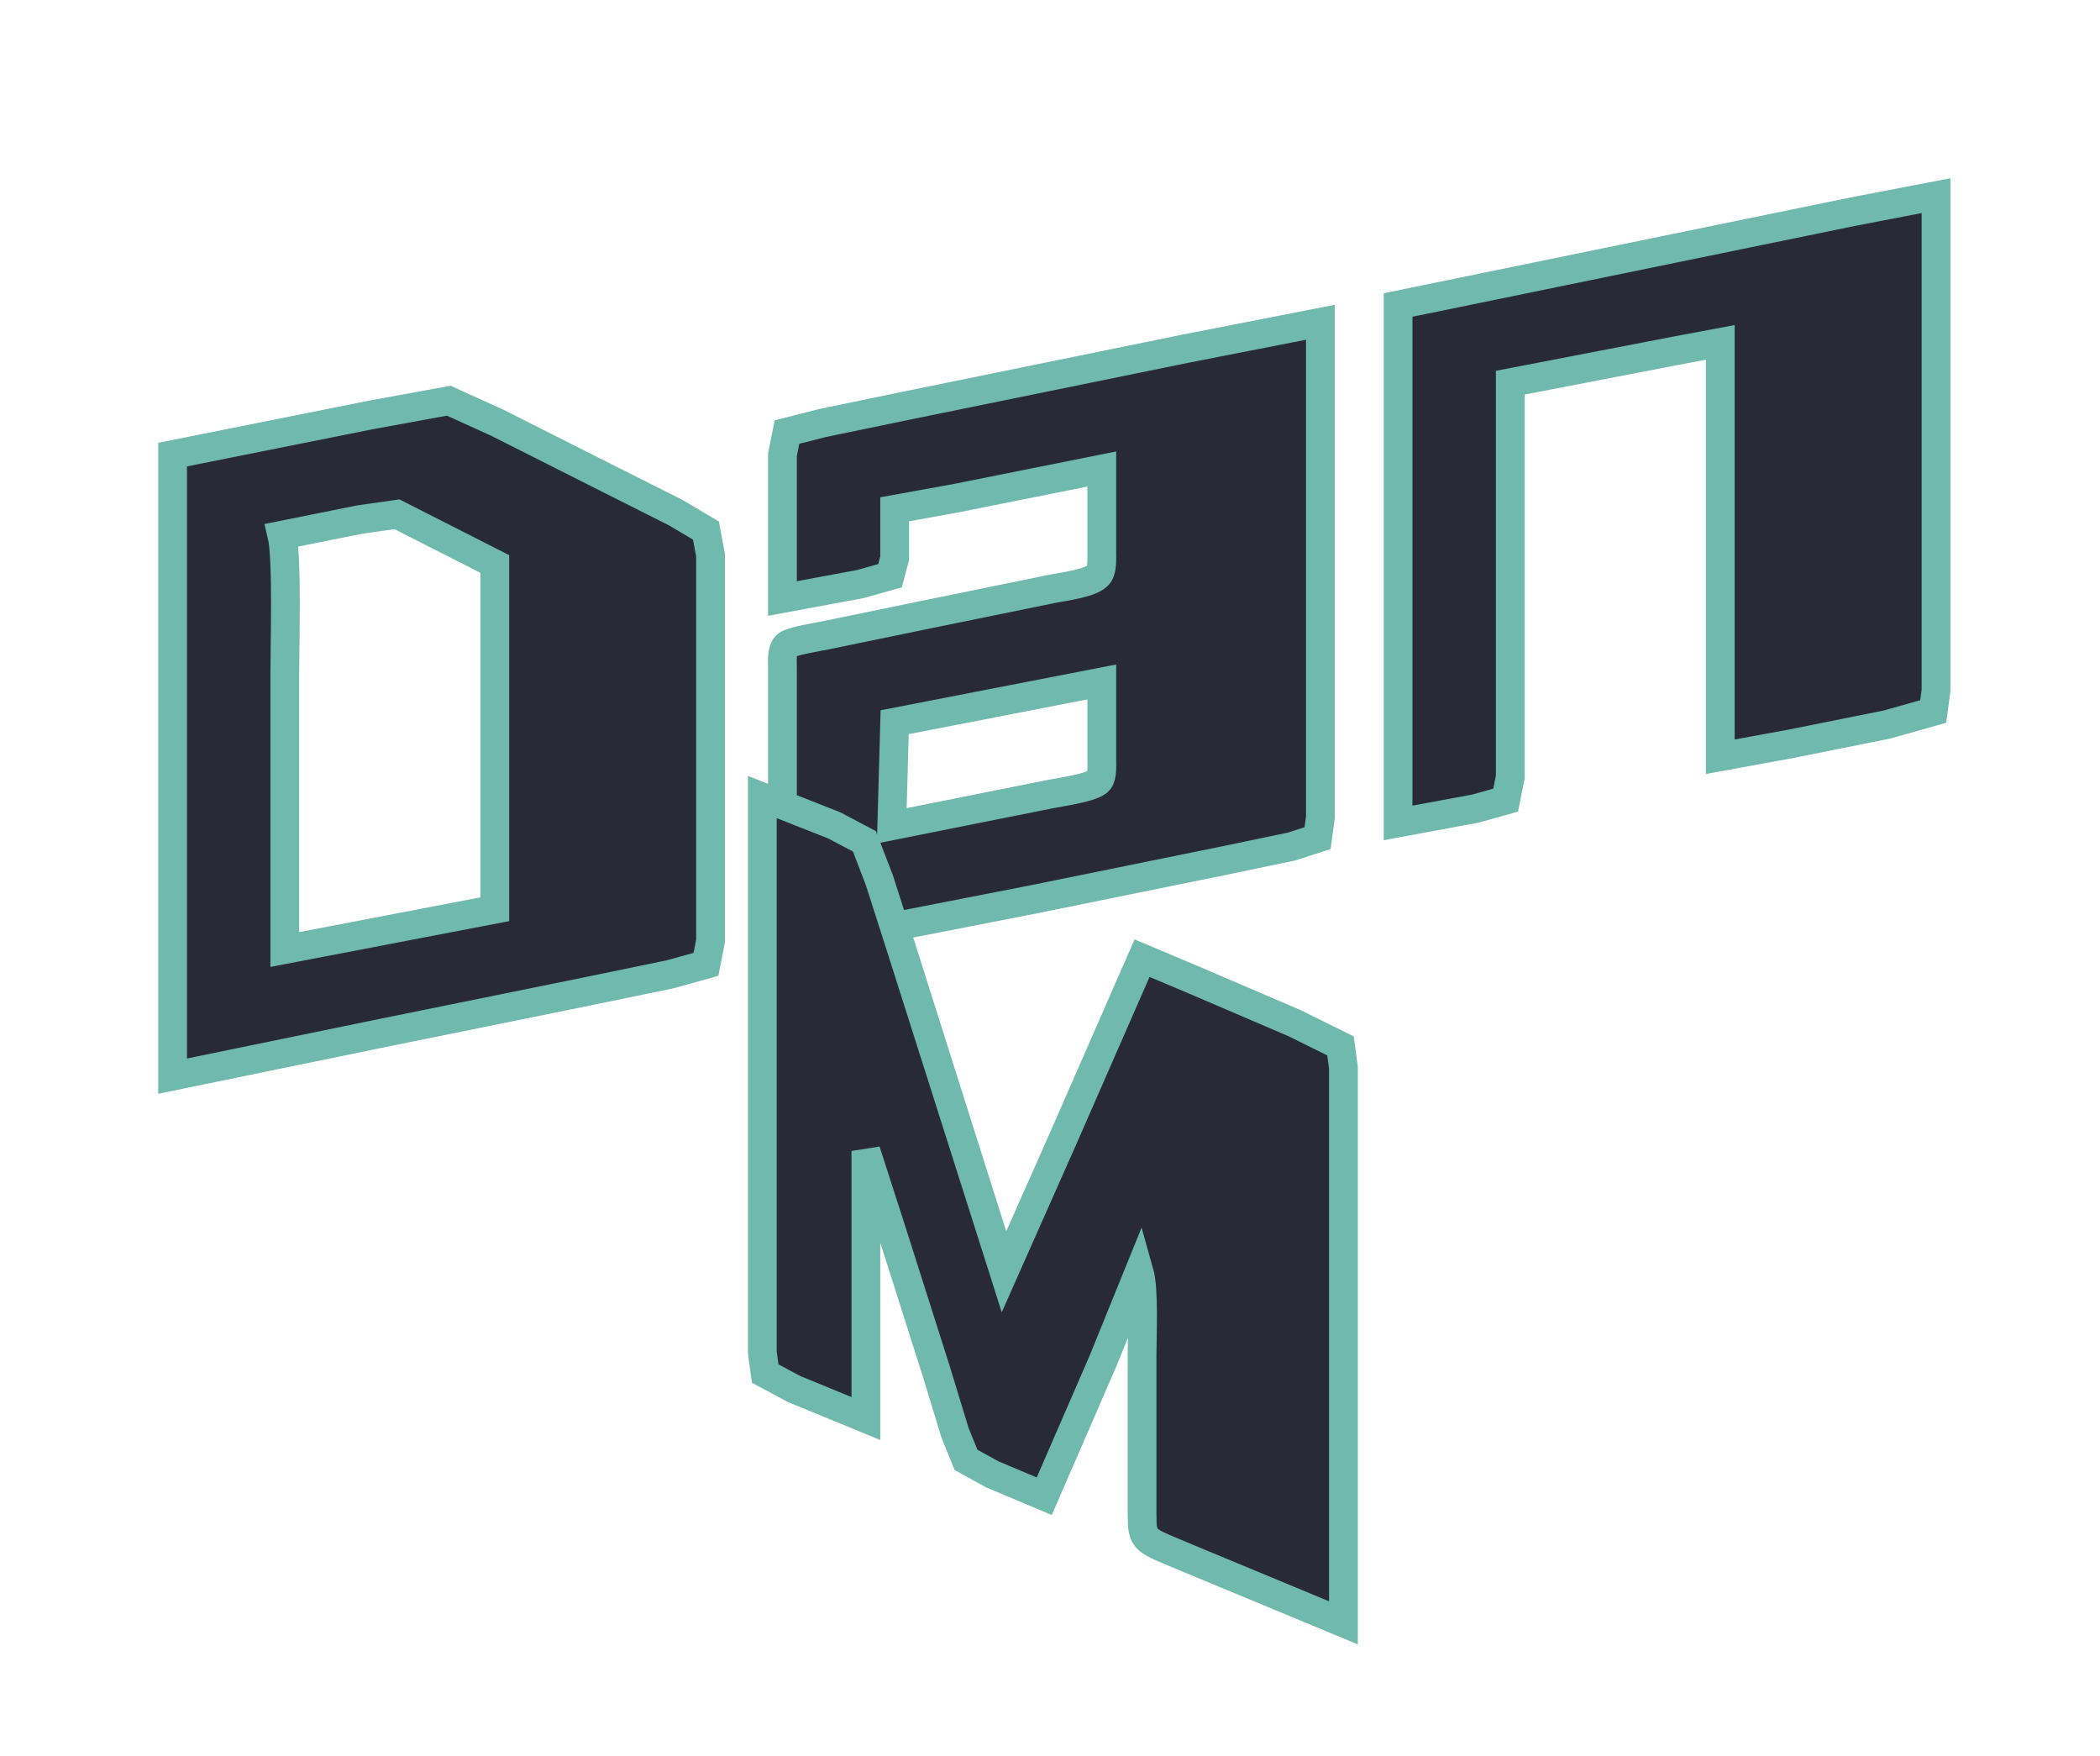
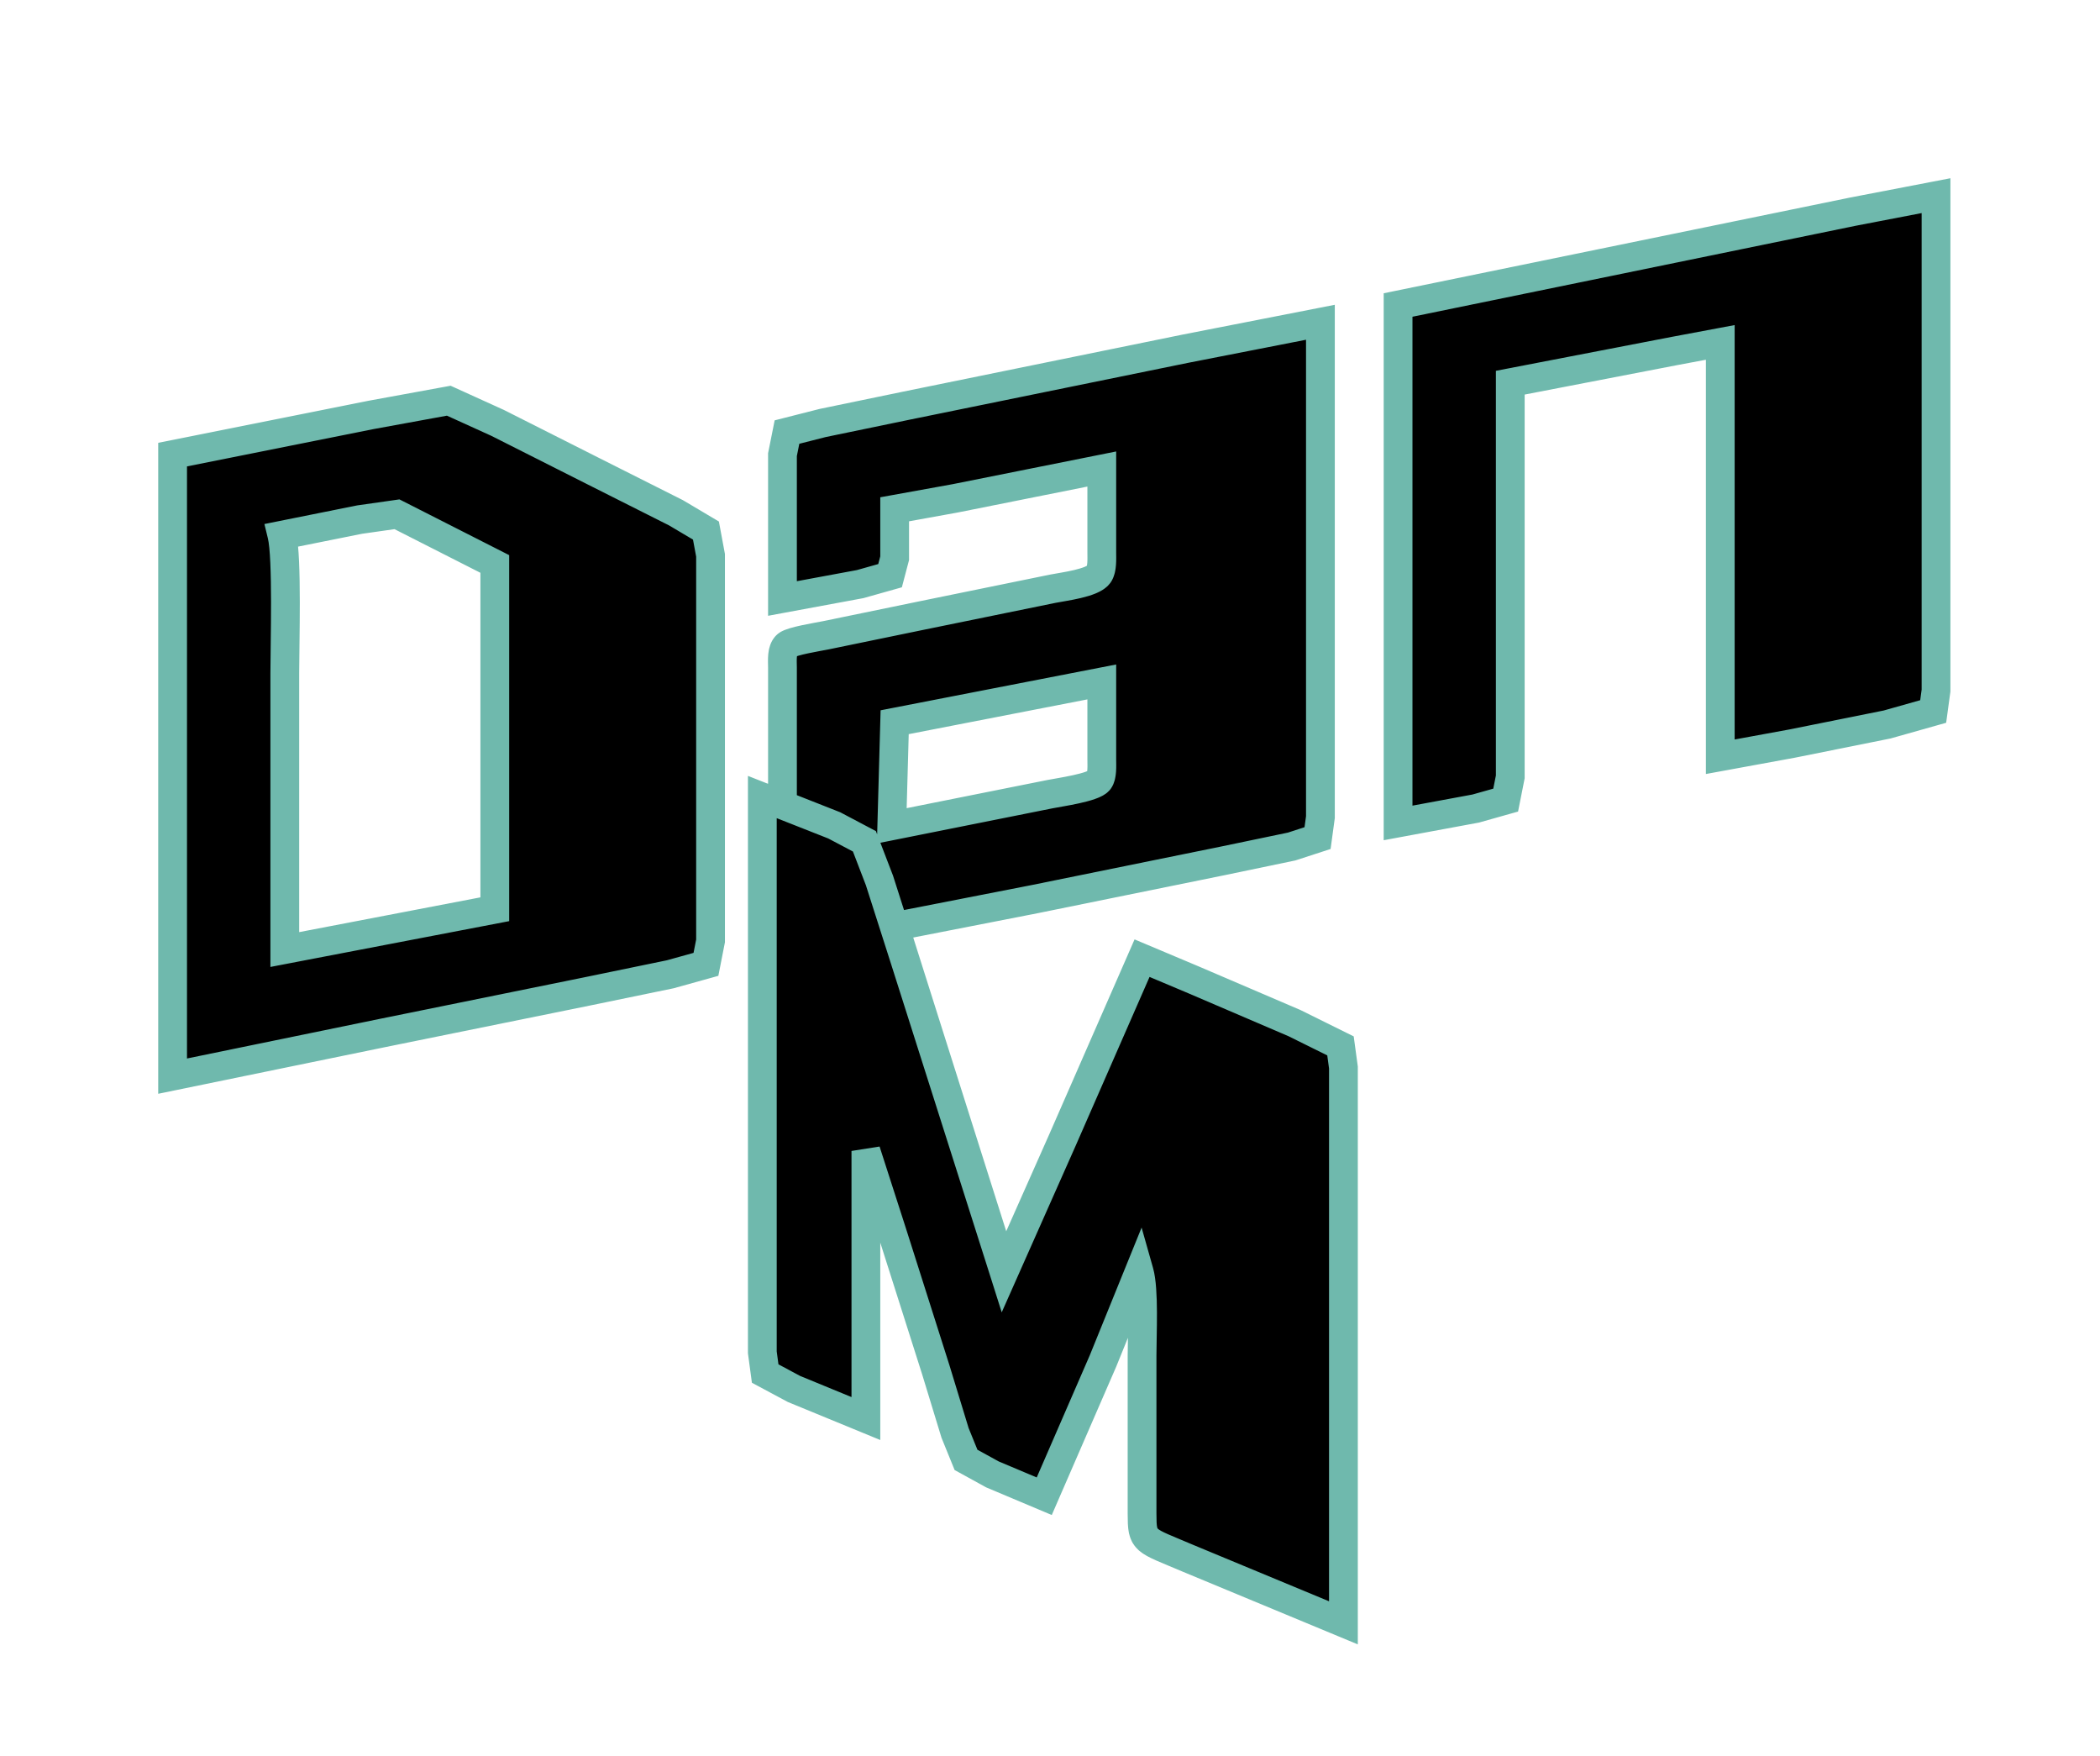
- <svg xmlns="http://www.w3.org/2000/svg" width="100%" height="100%" viewBox="0 0 730 610">
-   <path fill="#282b35" stroke="#6fb9ad" stroke-width="10" d="M 486.00,106.00            C 486.00,106.00 604.00,81.79 604.00,81.79              604.00,81.79 644.00,73.58 644.00,73.58              644.00,73.58 673.00,68.00 673.00,68.00              673.00,68.00 673.00,240.00 673.00,240.00              673.00,240.00 672.01,247.27 672.01,247.27              672.01,247.27 656.00,251.79 656.00,251.79              656.00,251.79 623.00,258.42 623.00,258.42              623.00,258.42 598.00,263.00 598.00,263.00              598.00,263.00 598.00,119.00 598.00,119.00              598.00,119.00 582.00,122.00 582.00,122.00              582.00,122.00 525.00,133.00 525.00,133.00              525.00,133.00 525.00,270.00 525.00,270.00              525.00,270.00 523.40,278.07 523.40,278.07              523.40,278.07 513.00,281.00 513.00,281.00              513.00,281.00 486.00,286.00 486.00,286.00              486.00,286.00 486.00,106.00 486.00,106.00 Z            M 272.00,208.00            C 272.00,208.00 272.00,158.00 272.00,158.00              272.00,158.00 273.57,150.16 273.57,150.16              273.57,150.16 286.00,147.00 286.00,147.00              286.00,147.00 315.00,141.00 315.00,141.00              315.00,141.00 412.00,121.20 412.00,121.20              412.00,121.20 459.00,112.00 459.00,112.00              459.00,112.00 459.00,284.00 459.00,284.00              459.00,284.00 458.01,291.27 458.01,291.27              458.01,291.27 449.00,294.20 449.00,294.20              449.00,294.20 425.00,299.20 425.00,299.20              425.00,299.20 360.00,312.42 360.00,312.42              360.00,312.42 311.00,322.00 311.00,322.00              311.00,322.00 323.98,363.00 323.98,363.00              323.98,363.00 349.00,442.00 349.00,442.00              349.00,442.00 369.42,396.00 369.42,396.00              369.42,396.00 397.00,333.00 397.00,333.00              397.00,333.00 415.00,340.58 415.00,340.58              415.00,340.58 450.00,355.58 450.00,355.58              450.00,355.58 465.98,363.49 465.98,363.49              465.98,363.49 467.00,371.00 467.00,371.00              467.00,371.00 467.00,564.00 467.00,564.00              467.00,564.00 413.00,541.58 413.00,541.58              397.56,534.99 397.02,536.06 397.00,526.00              397.00,526.00 397.00,471.00 397.00,471.00              397.00,463.65 397.80,448.35 396.00,442.00              396.00,442.00 383.42,473.00 383.42,473.00              383.42,473.00 363.00,520.00 363.00,520.00              363.00,520.00 345.00,512.42 345.00,512.42              345.00,512.42 335.81,507.37 335.81,507.37              335.81,507.37 332.00,498.00 332.00,498.00              332.00,498.00 325.28,476.00 325.28,476.00              325.28,476.00 310.02,428.00 310.02,428.00              310.02,428.00 301.00,400.00 301.00,400.00              301.00,400.00 301.00,493.00 301.00,493.00              301.00,493.00 276.00,482.72 276.00,482.72              276.00,482.72 265.99,477.36 265.99,477.36              265.99,477.36 265.00,470.00 265.00,470.00              265.00,470.00 265.00,277.00 265.00,277.00              265.00,277.00 272.00,279.00 272.00,279.00              272.00,279.00 272.00,232.00 272.00,232.00              272.00,229.64 271.58,225.80 273.57,224.16              275.25,222.77 284.36,221.33 287.00,220.80              287.00,220.80 320.00,214.00 320.00,214.00              320.00,214.00 366.00,204.60 366.00,204.60              369.76,203.85 379.89,202.66 381.98,199.57              383.22,197.74 383.00,194.18 383.00,192.00              383.00,192.00 383.00,163.00 383.00,163.00              383.00,163.00 332.00,173.20 332.00,173.20              332.00,173.20 311.00,177.00 311.00,177.00              311.00,177.00 311.00,194.00 311.00,194.00              311.00,194.00 309.40,200.07 309.40,200.07              309.40,200.07 299.00,203.00 299.00,203.00              299.00,203.00 272.00,208.00 272.00,208.00 Z            M 60.00,158.00            C 60.00,158.00 129.00,144.20 129.00,144.20              129.00,144.20 156.00,139.26 156.00,139.26              156.00,139.26 173.00,146.98 173.00,146.98              173.00,146.98 206.00,163.63 206.00,163.63              206.00,163.63 235.00,178.22 235.00,178.22              235.00,178.22 245.40,184.39 245.40,184.39              245.40,184.39 247.00,193.00 247.00,193.00              247.00,193.00 247.00,327.00 247.00,327.00              247.00,327.00 245.40,335.15 245.40,335.15              245.40,335.15 233.00,338.60 233.00,338.60              233.00,338.60 204.00,344.58 204.00,344.58              204.00,344.58 133.00,359.00 133.00,359.00              133.00,359.00 60.00,374.00 60.00,374.00              60.00,374.00 60.00,158.00 60.00,158.00 Z            M 172.00,196.00            C 172.00,196.00 138.00,178.73 138.00,178.73              138.00,178.73 125.00,180.58 125.00,180.58              125.00,180.58 98.00,186.00 98.00,186.00              99.91,193.86 99.00,223.91 99.00,234.00              99.00,234.00 99.00,330.00 99.00,330.00              99.00,330.00 172.00,316.00 172.00,316.00              172.00,316.00 172.00,196.00 172.00,196.00 Z            M 383.00,237.00            C 383.00,237.00 311.00,251.00 311.00,251.00              311.00,251.00 310.00,287.00 310.00,287.00              310.00,287.00 365.00,276.00 365.00,276.00              368.43,275.31 380.12,273.71 382.01,271.28              383.26,269.67 383.00,265.99 383.00,264.00              383.00,264.00 383.00,237.00 383.00,237.00 Z            M 265.00,277.00            C 265.00,277.00 290.00,286.85 290.00,286.85              290.00,286.85 300.49,292.39 300.49,292.39              300.49,292.39 305.72,306.00 305.72,306.00              305.72,306.00 314.67,334.00 314.67,334.00              314.67,334.00 349.00,442.00 349.00,442.00              349.00,442.00 369.42,396.00 369.42,396.00              369.42,396.00 397.00,333.00 397.00,333.00              397.00,333.00 415.00,340.58 415.00,340.58              415.00,340.58 450.00,355.58 450.00,355.58              450.00,355.58 465.98,363.49 465.98,363.49              465.98,363.49 467.00,371.00 467.00,371.00              467.00,371.00 467.00,564.00 467.00,564.00              467.00,564.00 413.00,541.58 413.00,541.58              397.56,534.99 397.02,536.06 397.00,526.00              397.00,526.00 397.00,471.00 397.00,471.00              397.00,463.65 397.80,448.35 396.00,442.00              396.00,442.00 383.42,473.00 383.42,473.00              383.42,473.00 363.00,520.00 363.00,520.00              363.00,520.00 345.00,512.42 345.00,512.42              345.00,512.42 335.81,507.37 335.81,507.37              335.81,507.37 332.00,498.00 332.00,498.00              332.00,498.00 325.28,476.00 325.28,476.00              325.28,476.00 310.02,428.00 310.02,428.00              310.02,428.00 301.00,400.00 301.00,400.00              301.00,400.00 301.00,493.00 301.00,493.00              301.00,493.00 276.00,482.72 276.00,482.72              276.00,482.72 265.99,477.36 265.99,477.36              265.99,477.36 265.00,470.00 265.00,470.00              265.00,470.00 265.00,277.00 265.00,277.00 Z" />
+ <svg xmlns="http://www.w3.org/2000/svg" width="100%" height="100%" viewBox="0 0 730 610" class="active">
+   <style>
+         #path {
+             stroke-dasharray: 5907.829px;            
+             animation: animate-logo 6s forwards;
+         }
+         @keyframes animate-logo {
+         0% {
+             stroke-dashoffset: 11815.657px;
+             fill: #50706b;
+         }
+         30% {
+             stroke-dashoffset: 11815.657px;
+             fill: transparent;
+         }
+         100% {
+             stroke-dashoffset: 5907.829px;
+             fill: transparent;
+         }
+     </style>
+   <path id="path" stroke="#6fb9ad" stroke-width="10" d="M 486.00,106.00            C 486.00,106.00 604.00,81.79 604.00,81.79              604.00,81.79 644.00,73.58 644.00,73.58              644.00,73.58 673.00,68.00 673.00,68.00              673.00,68.00 673.00,240.00 673.00,240.00              673.00,240.00 672.01,247.27 672.01,247.27              672.01,247.27 656.00,251.79 656.00,251.79              656.00,251.79 623.00,258.42 623.00,258.42              623.00,258.42 598.00,263.00 598.00,263.00              598.00,263.00 598.00,119.00 598.00,119.00              598.00,119.00 582.00,122.00 582.00,122.00              582.00,122.00 525.00,133.00 525.00,133.00              525.00,133.00 525.00,270.00 525.00,270.00              525.00,270.00 523.40,278.07 523.40,278.07              523.40,278.07 513.00,281.00 513.00,281.00              513.00,281.00 486.00,286.00 486.00,286.00              486.00,286.00 486.00,106.00 486.00,106.00 Z            M 272.00,208.00            C 272.00,208.00 272.00,158.00 272.00,158.00              272.00,158.00 273.57,150.16 273.57,150.16              273.57,150.16 286.00,147.00 286.00,147.00              286.00,147.00 315.00,141.00 315.00,141.00              315.00,141.00 412.00,121.20 412.00,121.20              412.00,121.20 459.00,112.00 459.00,112.00              459.00,112.00 459.00,284.00 459.00,284.00              459.00,284.00 458.01,291.27 458.01,291.27              458.01,291.27 449.00,294.20 449.00,294.20              449.00,294.20 425.00,299.20 425.00,299.20              425.00,299.20 360.00,312.42 360.00,312.42              360.00,312.42 311.00,322.00 311.00,322.00              311.00,322.00 323.98,363.00 323.98,363.00              323.98,363.00 349.00,442.00 349.00,442.00              349.00,442.00 369.42,396.00 369.42,396.00              369.42,396.00 397.00,333.00 397.00,333.00              397.00,333.00 415.00,340.58 415.00,340.58              415.00,340.58 450.00,355.58 450.00,355.58              450.00,355.58 465.98,363.49 465.98,363.49              465.98,363.49 467.00,371.00 467.00,371.00              467.00,371.00 467.00,564.00 467.00,564.00              467.00,564.00 413.00,541.58 413.00,541.58              397.56,534.99 397.02,536.06 397.00,526.00              397.00,526.00 397.00,471.00 397.00,471.00              397.00,463.65 397.80,448.35 396.00,442.00              396.00,442.00 383.42,473.00 383.42,473.00              383.42,473.00 363.00,520.00 363.00,520.00              363.00,520.00 345.00,512.42 345.00,512.42              345.00,512.42 335.81,507.37 335.81,507.37              335.81,507.37 332.00,498.00 332.00,498.00              332.00,498.00 325.28,476.00 325.28,476.00              325.28,476.00 310.02,428.00 310.02,428.00              310.02,428.00 301.00,400.00 301.00,400.00              301.00,400.00 301.00,493.00 301.00,493.00              301.00,493.00 276.00,482.72 276.00,482.72              276.00,482.72 265.99,477.36 265.99,477.36              265.99,477.36 265.00,470.00 265.00,470.00              265.00,470.00 265.00,277.00 265.00,277.00              265.00,277.00 272.00,279.00 272.00,279.00              272.00,279.00 272.00,232.00 272.00,232.00              272.00,229.64 271.58,225.80 273.57,224.16              275.25,222.77 284.36,221.33 287.00,220.80              287.00,220.80 320.00,214.00 320.00,214.00              320.00,214.00 366.00,204.60 366.00,204.60              369.76,203.85 379.89,202.66 381.98,199.57              383.22,197.74 383.00,194.18 383.00,192.00              383.00,192.00 383.00,163.00 383.00,163.00              383.00,163.00 332.00,173.20 332.00,173.20              332.00,173.20 311.00,177.00 311.00,177.00              311.00,177.00 311.00,194.00 311.00,194.00              311.00,194.00 309.40,200.07 309.40,200.07              309.40,200.07 299.00,203.00 299.00,203.00              299.00,203.00 272.00,208.00 272.00,208.00 Z            M 60.00,158.00            C 60.00,158.00 129.00,144.20 129.00,144.20              129.00,144.20 156.00,139.26 156.00,139.26              156.00,139.26 173.00,146.98 173.00,146.98              173.00,146.98 206.00,163.63 206.00,163.63              206.00,163.63 235.00,178.22 235.00,178.22              235.00,178.22 245.40,184.39 245.40,184.39              245.40,184.39 247.00,193.00 247.00,193.00              247.00,193.00 247.00,327.00 247.00,327.00              247.00,327.00 245.40,335.15 245.40,335.15              245.40,335.15 233.00,338.60 233.00,338.60              233.00,338.60 204.00,344.58 204.00,344.58              204.00,344.58 133.00,359.00 133.00,359.00              133.00,359.00 60.00,374.00 60.00,374.00              60.00,374.00 60.00,158.00 60.00,158.00 Z            M 172.00,196.00            C 172.00,196.00 138.00,178.73 138.00,178.73              138.00,178.73 125.00,180.58 125.00,180.58              125.00,180.58 98.00,186.00 98.00,186.00              99.91,193.86 99.00,223.91 99.00,234.00              99.00,234.00 99.00,330.00 99.00,330.00              99.00,330.00 172.00,316.00 172.00,316.00              172.00,316.00 172.00,196.00 172.00,196.00 Z            M 383.00,237.00            C 383.00,237.00 311.00,251.00 311.00,251.00              311.00,251.00 310.00,287.00 310.00,287.00              310.00,287.00 365.00,276.00 365.00,276.00              368.43,275.31 380.12,273.71 382.01,271.28              383.26,269.67 383.00,265.99 383.00,264.00              383.00,264.00 383.00,237.00 383.00,237.00 Z            M 265.00,277.00            C 265.00,277.00 290.00,286.85 290.00,286.85              290.00,286.85 300.49,292.39 300.49,292.39              300.49,292.39 305.72,306.00 305.72,306.00              305.72,306.00 314.67,334.00 314.67,334.00              314.67,334.00 349.00,442.00 349.00,442.00              349.00,442.00 369.42,396.00 369.42,396.00              369.42,396.00 397.00,333.00 397.00,333.00              397.00,333.00 415.00,340.58 415.00,340.58              415.00,340.58 450.00,355.58 450.00,355.58              450.00,355.58 465.98,363.49 465.98,363.49              465.98,363.49 467.00,371.00 467.00,371.00              467.00,371.00 467.00,564.00 467.00,564.00              467.00,564.00 413.00,541.58 413.00,541.58              397.56,534.99 397.02,536.06 397.00,526.00              397.00,526.00 397.00,471.00 397.00,471.00              397.00,463.65 397.80,448.35 396.00,442.00              396.00,442.00 383.42,473.00 383.42,473.00              383.42,473.00 363.00,520.00 363.00,520.00              363.00,520.00 345.00,512.42 345.00,512.42              345.00,512.42 335.81,507.37 335.81,507.37              335.81,507.37 332.00,498.00 332.00,498.00              332.00,498.00 325.28,476.00 325.28,476.00              325.28,476.00 310.02,428.00 310.02,428.00              310.02,428.00 301.00,400.00 301.00,400.00              301.00,400.00 301.00,493.00 301.00,493.00              301.00,493.00 276.00,482.72 276.00,482.72              276.00,482.72 265.99,477.36 265.99,477.36              265.99,477.36 265.00,470.00 265.00,470.00              265.00,470.00 265.00,277.00 265.00,277.00 Z" />
</svg>
